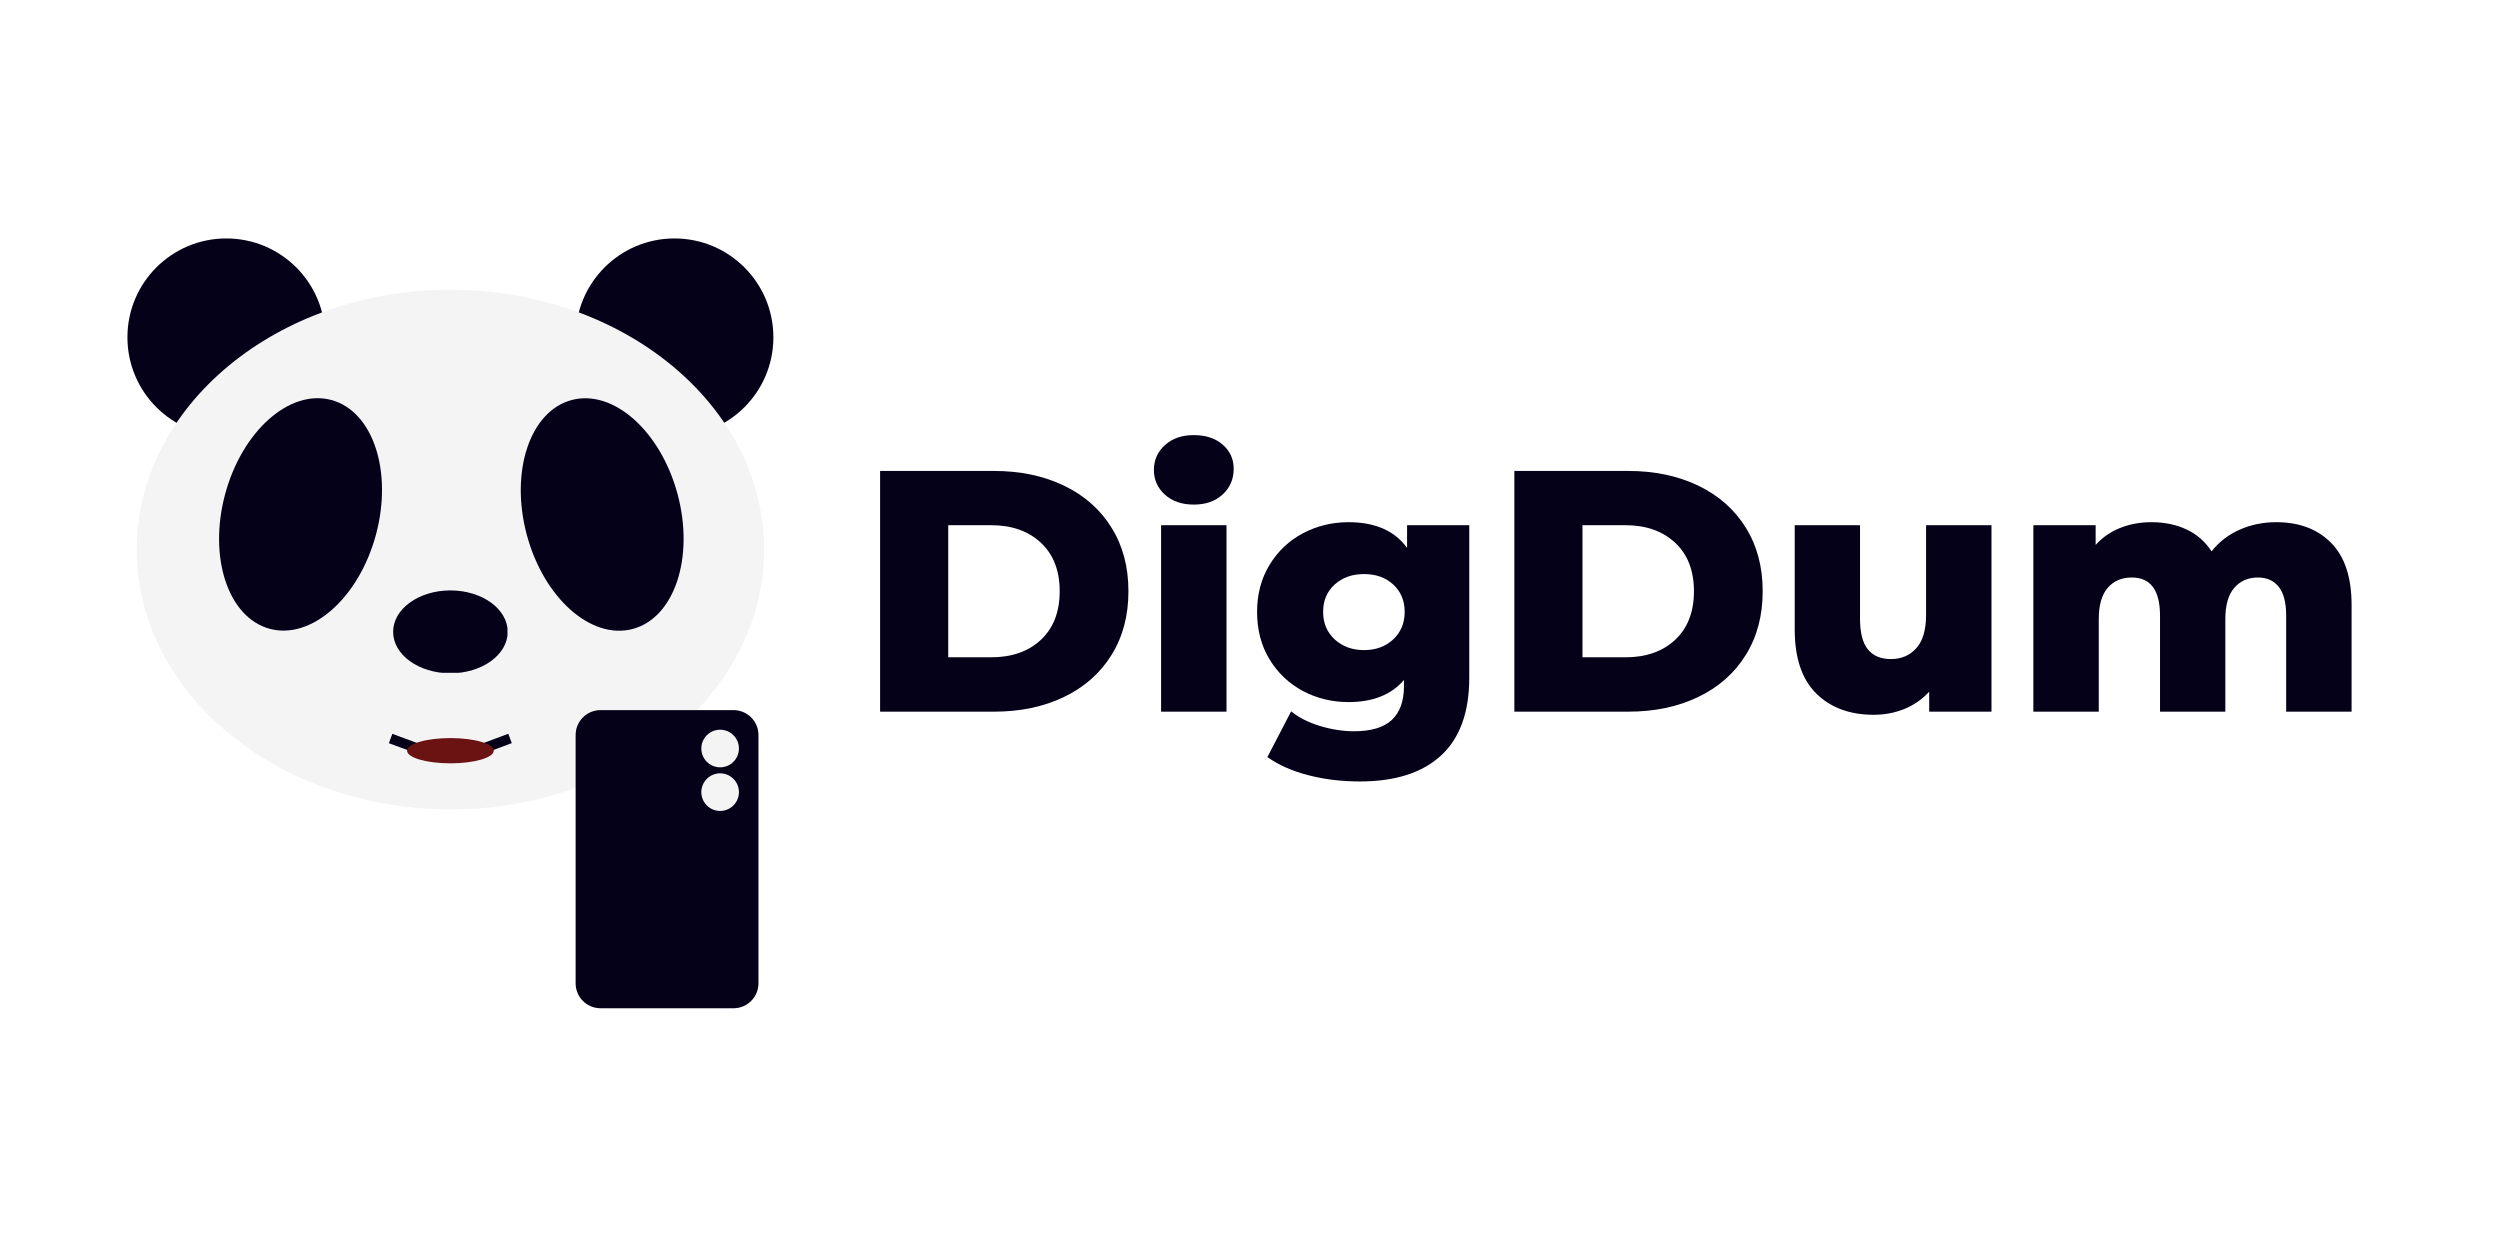
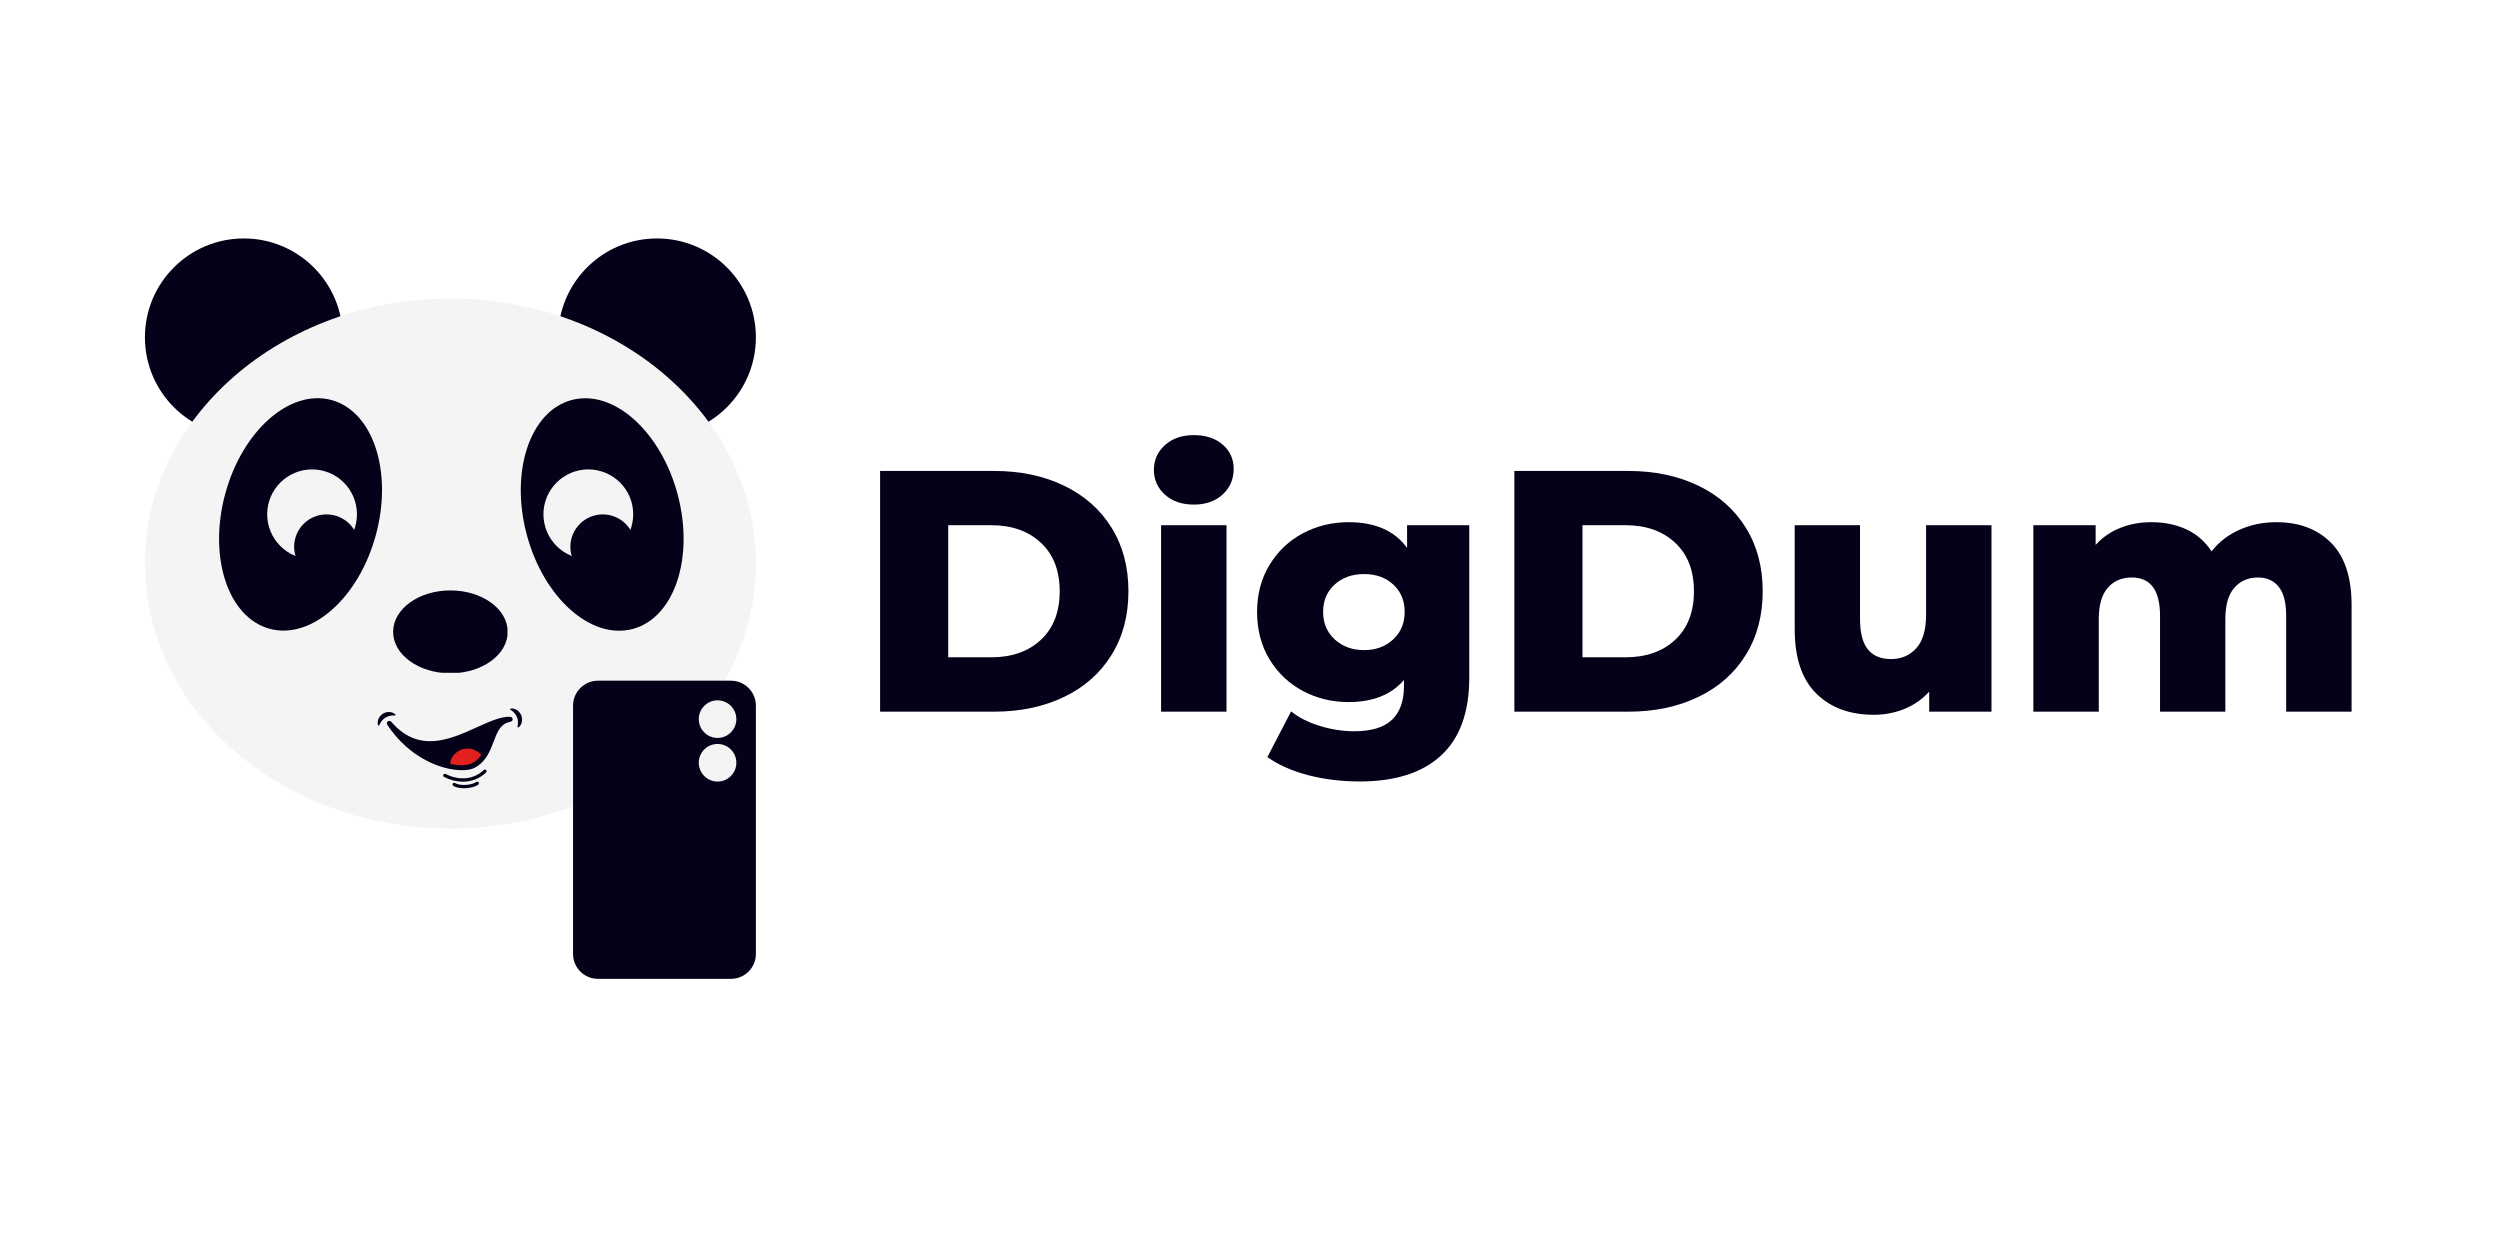
<svg xmlns="http://www.w3.org/2000/svg" width="500" zoomAndPan="magnify" viewBox="0 0 375 187.5" height="250" preserveAspectRatio="xMidYMid meet" version="1.0">
  <defs>
    <g />
-     <clipPath id="1f40002cd5">
-       <path d="M 19.113 35.766 L 48.781 35.766 L 48.781 65.43 L 19.113 65.43 Z M 19.113 35.766 " clip-rule="nonzero" />
+     <clipPath id="b05aabf1b9">
+       <path d="M 21.738 35.766 L 51.406 35.766 L 51.406 65.43 L 21.738 65.43 Z M 21.738 35.766 " clip-rule="nonzero" />
    </clipPath>
-     <clipPath id="05e090de6d">
-       <path d="M 33.945 35.766 C 25.754 35.766 19.113 42.406 19.113 50.598 C 19.113 58.789 25.754 65.43 33.945 65.43 C 42.141 65.43 48.781 58.789 48.781 50.598 C 48.781 42.406 42.141 35.766 33.945 35.766 " clip-rule="nonzero" />
+     <clipPath id="becdc64520">
+       <path d="M 36.574 35.766 C 28.379 35.766 21.738 42.406 21.738 50.598 C 21.738 58.789 28.379 65.43 36.574 65.43 C 44.766 65.43 51.406 58.789 51.406 50.598 C 51.406 42.406 44.766 35.766 36.574 35.766 " clip-rule="nonzero" />
    </clipPath>
-     <clipPath id="c48b609ad3">
-       <path d="M 86.344 35.766 L 116.008 35.766 L 116.008 65.43 L 86.344 65.43 Z M 86.344 35.766 " clip-rule="nonzero" />
+     <clipPath id="cf9ac0f0fd">
+       <path d="M 83.719 35.766 L 113.383 35.766 L 113.383 65.43 L 83.719 65.43 Z M 83.719 35.766 " clip-rule="nonzero" />
    </clipPath>
-     <clipPath id="ae8eda1688">
-       <path d="M 101.176 35.766 C 92.984 35.766 86.344 42.406 86.344 50.598 C 86.344 58.789 92.984 65.43 101.176 65.43 C 109.367 65.43 116.008 58.789 116.008 50.598 C 116.008 42.406 109.367 35.766 101.176 35.766 " clip-rule="nonzero" />
+     <clipPath id="ab739fb6f5">
+       <path d="M 98.551 35.766 C 90.359 35.766 83.719 42.406 83.719 50.598 C 83.719 58.789 90.359 65.43 98.551 65.43 C 106.742 65.43 113.383 58.789 113.383 50.598 C 113.383 42.406 106.742 35.766 98.551 35.766 " clip-rule="nonzero" />
    </clipPath>
-     <clipPath id="d34b145141">
-       <path d="M 20.508 43.457 L 114.945 43.457 L 114.945 121.613 L 20.508 121.613 Z M 20.508 43.457 " clip-rule="nonzero" />
+     <clipPath id="b9b8f417f5">
+       <path d="M 21.738 44.781 L 113.734 44.781 L 113.734 124.562 L 21.738 124.562 Z M 21.738 44.781 " clip-rule="nonzero" />
    </clipPath>
-     <clipPath id="30d7e42947">
-       <path d="M 67.562 43.457 C 41.574 43.457 20.508 60.906 20.508 82.434 C 20.508 103.961 41.574 121.41 67.562 121.41 C 93.551 121.41 114.617 103.961 114.617 82.434 C 114.617 60.906 93.551 43.457 67.562 43.457 " clip-rule="nonzero" />
+     <clipPath id="4d3a509e63">
+       <path d="M 67.562 44.781 C 42.254 44.781 21.738 62.578 21.738 84.535 C 21.738 106.488 42.254 124.285 67.562 124.285 C 92.867 124.285 113.383 106.488 113.383 84.535 C 113.383 62.578 92.867 44.781 67.562 44.781 " clip-rule="nonzero" />
    </clipPath>
-     <clipPath id="82f07d5e48">
+     <clipPath id="e8ab720679">
      <path d="M 78 59 L 103 59 L 103 95 L 78 95 Z M 78 59 " clip-rule="nonzero" />
    </clipPath>
-     <clipPath id="ce2c6c29f0">
+     <clipPath id="53499b0016">
      <path d="M 74.43 63.023 L 97.238 56.934 L 106.477 91.543 L 83.668 97.633 Z M 74.43 63.023 " clip-rule="nonzero" />
    </clipPath>
-     <clipPath id="4eeb16ad44">
+     <clipPath id="9374cd908e">
      <path d="M 85.746 60.004 C 79.496 61.672 76.48 70.711 79.012 80.195 C 81.543 89.68 88.66 96.012 94.91 94.344 C 101.164 92.676 104.176 83.637 101.645 74.152 C 99.113 64.672 91.996 58.336 85.746 60.004 " clip-rule="nonzero" />
    </clipPath>
-     <clipPath id="ca0b3ee09a">
+     <clipPath id="fda72e935b">
      <path d="M 32 59 L 58 59 L 58 95 L 32 95 Z M 32 59 " clip-rule="nonzero" />
    </clipPath>
-     <clipPath id="37a7fb1505">
+     <clipPath id="ba60d3ddc1">
      <path d="M 38.395 56.953 L 61.191 63.094 L 51.871 97.684 L 29.074 91.539 Z M 38.395 56.953 " clip-rule="nonzero" />
    </clipPath>
-     <clipPath id="31e3d8c87f">
+     <clipPath id="c3b6cb0812">
      <path d="M 49.707 60 C 43.461 58.316 36.324 64.637 33.773 74.113 C 31.219 83.59 34.211 92.637 40.457 94.32 C 46.703 96.004 53.84 89.684 56.391 80.207 C 58.945 70.73 55.953 61.684 49.707 60 " clip-rule="nonzero" />
    </clipPath>
-     <clipPath id="9477fd5b2a">
+     <clipPath id="dff819dd9c">
      <path d="M 58.969 88.562 L 76.309 88.562 L 76.309 101 L 58.969 101 Z M 58.969 88.562 " clip-rule="nonzero" />
    </clipPath>
-     <clipPath id="3551efa5b1">
+     <clipPath id="b5faf8b999">
      <path d="M 67.562 88.562 C 62.816 88.562 58.969 91.344 58.969 94.777 C 58.969 98.211 62.816 100.992 67.562 100.992 C 72.309 100.992 76.156 98.211 76.156 94.777 C 76.156 91.344 72.309 88.562 67.562 88.562 " clip-rule="nonzero" />
    </clipPath>
-     <clipPath id="355f8fa20b">
-       <path d="M 86.344 106.516 L 114 106.516 L 114 151.305 L 86.344 151.305 Z M 86.344 106.516 " clip-rule="nonzero" />
+     <clipPath id="17b40e09e4">
+       <path d="M 85.957 102.105 L 113.828 102.105 L 113.828 146.898 L 85.957 146.898 Z M 85.957 102.105 " clip-rule="nonzero" />
    </clipPath>
-     <clipPath id="43735bd58d">
-       <path d="M 90.082 106.516 L 110.027 106.516 C 112.094 106.516 113.77 108.188 113.77 110.254 L 113.77 147.496 C 113.77 149.562 112.094 151.238 110.027 151.238 L 90.082 151.238 C 88.02 151.238 86.344 149.562 86.344 147.496 L 86.344 110.254 C 86.344 108.188 88.02 106.516 90.082 106.516 " clip-rule="nonzero" />
+     <clipPath id="bf6b854780">
+       <path d="M 89.699 102.105 L 109.645 102.105 C 111.711 102.105 113.383 103.781 113.383 105.848 L 113.383 143.09 C 113.383 145.156 111.711 146.828 109.645 146.828 L 89.699 146.828 C 87.633 146.828 85.957 145.156 85.957 143.09 L 85.957 105.848 C 85.957 103.781 87.633 102.105 89.699 102.105 " clip-rule="nonzero" />
    </clipPath>
-     <clipPath id="553614522e">
-       <path d="M 105.199 109.457 L 110.84 109.457 L 110.84 115.098 L 105.199 115.098 Z M 105.199 109.457 " clip-rule="nonzero" />
+     <clipPath id="6e2bd9beb5">
+       <path d="M 104.816 105.051 L 110.453 105.051 L 110.453 110.691 L 104.816 110.691 Z M 104.816 105.051 " clip-rule="nonzero" />
    </clipPath>
-     <clipPath id="fe44e593fd">
-       <path d="M 108.02 109.457 C 106.461 109.457 105.199 110.723 105.199 112.277 C 105.199 113.836 106.461 115.098 108.02 115.098 C 109.578 115.098 110.84 113.836 110.84 112.277 C 110.84 110.723 109.578 109.457 108.02 109.457 " clip-rule="nonzero" />
+     <clipPath id="6e628f36ee">
+       <path d="M 107.633 105.051 C 106.078 105.051 104.816 106.312 104.816 107.871 C 104.816 109.426 106.078 110.691 107.633 110.691 C 109.191 110.691 110.453 109.426 110.453 107.871 C 110.453 106.312 109.191 105.051 107.633 105.051 " clip-rule="nonzero" />
    </clipPath>
-     <clipPath id="42574a98b3">
-       <path d="M 105.199 116 L 110.84 116 L 110.84 121.641 L 105.199 121.641 Z M 105.199 116 " clip-rule="nonzero" />
+     <clipPath id="6a082895b9">
+       <path d="M 104.816 111.594 L 110.453 111.594 L 110.453 117.234 L 104.816 117.234 Z M 104.816 111.594 " clip-rule="nonzero" />
    </clipPath>
-     <clipPath id="d75aae12f7">
-       <path d="M 108.02 116 C 106.461 116 105.199 117.266 105.199 118.82 C 105.199 120.379 106.461 121.641 108.02 121.641 C 109.578 121.641 110.84 120.379 110.84 118.82 C 110.84 117.266 109.578 116 108.02 116 " clip-rule="nonzero" />
+     <clipPath id="725a62697f">
+       <path d="M 107.633 111.594 C 106.078 111.594 104.816 112.855 104.816 114.414 C 104.816 115.969 106.078 117.234 107.633 117.234 C 109.191 117.234 110.453 115.969 110.453 114.414 C 110.453 112.855 109.191 111.594 107.633 111.594 " clip-rule="nonzero" />
    </clipPath>
-     <clipPath id="a32a68045b">
-       <path d="M 61.062 110.711 L 74.09 110.711 L 74.09 114.621 L 61.062 114.621 Z M 61.062 110.711 " clip-rule="nonzero" />
+     <clipPath id="c2230a06e5">
+       <path d="M 40.078 70.41 L 53.543 70.41 L 53.543 83.875 L 40.078 83.875 Z M 40.078 70.41 " clip-rule="nonzero" />
    </clipPath>
-     <clipPath id="554cd13f11">
-       <path d="M 67.562 110.711 C 63.973 110.711 61.062 111.559 61.062 112.605 C 61.062 113.652 63.973 114.5 67.562 114.5 C 71.152 114.5 74.062 113.652 74.062 112.605 C 74.062 111.559 71.152 110.711 67.562 110.711 " clip-rule="nonzero" />
+     <clipPath id="8b421fe51c">
+       <path d="M 44.117 77.16 L 53.84 77.16 L 53.84 86.883 L 44.117 86.883 Z M 44.117 77.16 " clip-rule="nonzero" />
+     </clipPath>
+     <clipPath id="26508fb3b6">
+       <path d="M 56.641 106.273 L 78.336 106.273 L 78.336 118.242 L 56.641 118.242 Z M 56.641 106.273 " clip-rule="nonzero" />
+     </clipPath>
+     <clipPath id="b8ecd792b2">
+       <path d="M 81.516 70.41 L 94.98 70.41 L 94.98 83.875 L 81.516 83.875 Z M 81.516 70.41 " clip-rule="nonzero" />
+     </clipPath>
+     <clipPath id="1735b5e841">
+       <path d="M 85.555 77.16 L 95.277 77.16 L 95.277 86.883 L 85.555 86.883 Z M 85.555 77.16 " clip-rule="nonzero" />
    </clipPath>
  </defs>
-   <g clip-path="url(#1f40002cd5)">
-     <g clip-path="url(#05e090de6d)">
-       <path fill="#050119" d="M 19.113 35.766 L 48.781 35.766 L 48.781 65.43 L 19.113 65.43 Z M 19.113 35.766 " fill-opacity="1" fill-rule="nonzero" />
+   <g clip-path="url(#b05aabf1b9)">
+     <g clip-path="url(#becdc64520)">
+       <path fill="#050119" d="M 21.738 35.766 L 51.406 35.766 L 51.406 65.43 L 21.738 65.43 Z M 21.738 35.766 " fill-opacity="1" fill-rule="nonzero" />
    </g>
  </g>
-   <g clip-path="url(#c48b609ad3)">
-     <g clip-path="url(#ae8eda1688)">
-       <path fill="#050119" d="M 86.344 35.766 L 116.008 35.766 L 116.008 65.43 L 86.344 65.43 Z M 86.344 35.766 " fill-opacity="1" fill-rule="nonzero" />
+   <g clip-path="url(#cf9ac0f0fd)">
+     <g clip-path="url(#ab739fb6f5)">
+       <path fill="#050119" d="M 83.719 35.766 L 113.383 35.766 L 113.383 65.43 L 83.719 65.43 Z M 83.719 35.766 " fill-opacity="1" fill-rule="nonzero" />
    </g>
  </g>
-   <g clip-path="url(#d34b145141)">
-     <g clip-path="url(#30d7e42947)">
-       <path fill="#f4f4f4" d="M 20.508 43.457 L 114.945 43.457 L 114.945 121.613 L 20.508 121.613 Z M 20.508 43.457 " fill-opacity="1" fill-rule="nonzero" />
+   <g clip-path="url(#b9b8f417f5)">
+     <g clip-path="url(#4d3a509e63)">
+       <path fill="#f4f4f4" d="M 21.738 44.781 L 113.734 44.781 L 113.734 124.562 L 21.738 124.562 Z M 21.738 44.781 " fill-opacity="1" fill-rule="nonzero" />
    </g>
  </g>
-   <g clip-path="url(#82f07d5e48)">
-     <g clip-path="url(#ce2c6c29f0)">
-       <g clip-path="url(#4eeb16ad44)">
+   <g clip-path="url(#e8ab720679)">
+     <g clip-path="url(#53499b0016)">
+       <g clip-path="url(#9374cd908e)">
        <path fill="#050119" d="M 74.43 63.023 L 97.238 56.934 L 106.477 91.543 L 83.668 97.633 Z M 74.43 63.023 " fill-opacity="1" fill-rule="nonzero" />
      </g>
    </g>
  </g>
-   <g clip-path="url(#ca0b3ee09a)">
-     <g clip-path="url(#37a7fb1505)">
-       <g clip-path="url(#31e3d8c87f)">
+   <g clip-path="url(#fda72e935b)">
+     <g clip-path="url(#ba60d3ddc1)">
+       <g clip-path="url(#c3b6cb0812)">
        <path fill="#050119" d="M 38.395 56.953 L 61.191 63.094 L 51.871 97.684 L 29.074 91.539 Z M 38.395 56.953 " fill-opacity="1" fill-rule="nonzero" />
      </g>
    </g>
  </g>
-   <g clip-path="url(#9477fd5b2a)">
-     <g clip-path="url(#3551efa5b1)">
+   <g clip-path="url(#dff819dd9c)">
+     <g clip-path="url(#b5faf8b999)">
      <path fill="#050119" d="M 58.969 88.562 L 76.121 88.562 L 76.121 100.918 L 58.969 100.918 Z M 58.969 88.562 " fill-opacity="1" fill-rule="nonzero" />
    </g>
  </g>
-   <g clip-path="url(#355f8fa20b)">
-     <g clip-path="url(#43735bd58d)">
-       <path fill="#050119" d="M 86.344 106.516 L 114.211 106.516 L 114.211 151.305 L 86.344 151.305 Z M 86.344 106.516 " fill-opacity="1" fill-rule="nonzero" />
+   <g clip-path="url(#17b40e09e4)">
+     <g clip-path="url(#bf6b854780)">
+       <path fill="#050119" d="M 85.957 102.105 L 113.828 102.105 L 113.828 146.898 L 85.957 146.898 Z M 85.957 102.105 " fill-opacity="1" fill-rule="nonzero" />
    </g>
  </g>
-   <g clip-path="url(#553614522e)">
-     <g clip-path="url(#fe44e593fd)">
-       <path fill="#f4f4f4" d="M 105.199 109.457 L 110.84 109.457 L 110.84 115.098 L 105.199 115.098 Z M 105.199 109.457 " fill-opacity="1" fill-rule="nonzero" />
+   <g clip-path="url(#6e2bd9beb5)">
+     <g clip-path="url(#6e628f36ee)">
+       <path fill="#f4f4f4" d="M 104.816 105.051 L 110.453 105.051 L 110.453 110.691 L 104.816 110.691 Z M 104.816 105.051 " fill-opacity="1" fill-rule="nonzero" />
    </g>
  </g>
-   <g clip-path="url(#42574a98b3)">
-     <g clip-path="url(#d75aae12f7)">
-       <path fill="#f4f4f4" d="M 105.199 116 L 110.84 116 L 110.84 121.641 L 105.199 121.641 Z M 105.199 116 " fill-opacity="1" fill-rule="nonzero" />
+   <g clip-path="url(#6a082895b9)">
+     <g clip-path="url(#725a62697f)">
+       <path fill="#f4f4f4" d="M 104.816 111.594 L 110.453 111.594 L 110.453 117.234 L 104.816 117.234 Z M 104.816 111.594 " fill-opacity="1" fill-rule="nonzero" />
    </g>
  </g>
+   <g clip-path="url(#c2230a06e5)">
+     <path fill="#f4f4f4" d="M 53.543 77.145 C 53.543 77.586 53.5 78.023 53.414 78.457 C 53.328 78.891 53.199 79.312 53.031 79.719 C 52.863 80.129 52.652 80.516 52.41 80.883 C 52.164 81.25 51.883 81.59 51.57 81.902 C 51.258 82.215 50.918 82.496 50.551 82.742 C 50.184 82.984 49.797 83.191 49.387 83.363 C 48.98 83.531 48.559 83.66 48.125 83.746 C 47.691 83.832 47.254 83.875 46.812 83.875 C 46.367 83.875 45.93 83.832 45.496 83.746 C 45.062 83.66 44.645 83.531 44.234 83.363 C 43.828 83.191 43.438 82.984 43.07 82.742 C 42.703 82.496 42.363 82.215 42.051 81.902 C 41.738 81.59 41.461 81.25 41.215 80.883 C 40.969 80.516 40.762 80.129 40.59 79.719 C 40.422 79.312 40.293 78.891 40.207 78.457 C 40.121 78.023 40.078 77.586 40.078 77.145 C 40.078 76.699 40.121 76.262 40.207 75.828 C 40.293 75.395 40.422 74.977 40.59 74.566 C 40.762 74.156 40.969 73.77 41.215 73.402 C 41.461 73.035 41.738 72.695 42.051 72.383 C 42.363 72.07 42.703 71.789 43.07 71.547 C 43.438 71.301 43.828 71.094 44.234 70.922 C 44.645 70.754 45.062 70.625 45.496 70.539 C 45.93 70.453 46.367 70.41 46.812 70.41 C 47.254 70.41 47.691 70.453 48.125 70.539 C 48.559 70.625 48.98 70.754 49.387 70.922 C 49.797 71.094 50.184 71.301 50.551 71.547 C 50.918 71.789 51.258 72.07 51.57 72.383 C 51.883 72.695 52.164 73.035 52.41 73.402 C 52.652 73.77 52.863 74.156 53.031 74.566 C 53.199 74.977 53.328 75.395 53.414 75.828 C 53.5 76.262 53.543 76.699 53.543 77.145 Z M 53.543 77.145 " fill-opacity="1" fill-rule="nonzero" />
+   </g>
+   <g clip-path="url(#8b421fe51c)">
+     <path fill="#050119" d="M 53.84 82.02 C 53.84 82.34 53.809 82.656 53.746 82.969 C 53.684 83.281 53.594 83.586 53.473 83.883 C 53.348 84.176 53.199 84.457 53.023 84.723 C 52.844 84.988 52.645 85.234 52.418 85.457 C 52.191 85.684 51.945 85.887 51.68 86.062 C 51.414 86.242 51.133 86.391 50.84 86.512 C 50.543 86.637 50.242 86.727 49.926 86.789 C 49.613 86.852 49.297 86.883 48.98 86.883 C 48.66 86.883 48.344 86.852 48.031 86.789 C 47.719 86.727 47.414 86.637 47.117 86.512 C 46.824 86.391 46.543 86.242 46.277 86.062 C 46.012 85.887 45.766 85.684 45.543 85.457 C 45.316 85.234 45.113 84.988 44.938 84.723 C 44.758 84.457 44.609 84.176 44.488 83.883 C 44.363 83.586 44.273 83.281 44.211 82.969 C 44.148 82.656 44.117 82.34 44.117 82.02 C 44.117 81.703 44.148 81.387 44.211 81.074 C 44.273 80.758 44.363 80.457 44.488 80.16 C 44.609 79.867 44.758 79.586 44.938 79.32 C 45.113 79.055 45.316 78.809 45.543 78.582 C 45.766 78.355 46.012 78.156 46.277 77.977 C 46.543 77.801 46.824 77.652 47.117 77.527 C 47.414 77.406 47.719 77.316 48.031 77.254 C 48.344 77.191 48.66 77.16 48.98 77.16 C 49.297 77.16 49.613 77.191 49.926 77.254 C 50.242 77.316 50.543 77.406 50.84 77.527 C 51.133 77.652 51.414 77.801 51.68 77.977 C 51.945 78.156 52.191 78.355 52.418 78.582 C 52.645 78.809 52.844 79.055 53.023 79.32 C 53.199 79.586 53.348 79.867 53.473 80.16 C 53.594 80.457 53.684 80.758 53.746 81.074 C 53.809 81.387 53.84 81.703 53.84 82.02 Z M 53.84 82.02 " fill-opacity="1" fill-rule="nonzero" />
+   </g>
+   <g clip-path="url(#26508fb3b6)">
+     <path fill="#050119" d="M 71.441 117.297 C 70.797 117.766 69.07 117.934 68.254 117.457 C 68.137 117.387 67.984 117.426 67.914 117.547 C 67.844 117.668 67.883 117.82 68.004 117.891 C 68.418 118.133 69.004 118.242 69.602 118.242 C 70.426 118.242 71.277 118.035 71.734 117.703 C 71.848 117.621 71.871 117.465 71.789 117.352 C 71.707 117.238 71.551 117.215 71.441 117.297 Z M 72.922 115.512 C 72.828 115.41 72.668 115.406 72.57 115.5 C 70.785 117.199 68.441 116.922 66.84 116.098 C 66.719 116.035 66.566 116.082 66.504 116.207 C 66.441 116.328 66.488 116.48 66.613 116.543 C 67.43 116.965 68.422 117.254 69.449 117.254 C 70.629 117.254 71.859 116.871 72.914 115.867 C 73.012 115.77 73.016 115.613 72.922 115.512 Z M 76.543 107.523 C 75.16 107.449 73.508 108.199 71.59 109.066 C 67.469 110.93 62.801 113.043 58.688 108.262 C 58.555 108.105 58.316 108.086 58.16 108.223 C 58.004 108.359 57.988 108.594 58.121 108.754 C 60.832 112.828 64.52 114.73 67.383 115.32 C 69.094 115.676 70.508 115.559 71.238 115.152 C 71.945 114.762 72.461 114.254 72.859 113.691 C 74.355 111.59 74.246 108.711 76.504 108.277 C 76.707 108.238 76.887 108.129 76.898 107.922 C 76.91 107.715 76.75 107.535 76.543 107.523 Z M 56.992 108.574 C 57.012 108.539 57.027 108.504 57.043 108.473 L 57.102 108.375 C 57.133 108.309 57.18 108.254 57.219 108.195 C 57.305 108.082 57.391 107.98 57.488 107.891 C 57.586 107.801 57.688 107.719 57.797 107.648 C 58.02 107.512 58.266 107.414 58.539 107.363 L 58.59 107.355 L 58.645 107.348 C 58.68 107.344 58.715 107.336 58.75 107.332 C 58.824 107.332 58.898 107.32 58.977 107.324 C 59.051 107.324 59.129 107.328 59.211 107.332 C 59.215 107.332 59.215 107.332 59.215 107.332 C 59.312 107.34 59.367 107.223 59.297 107.156 C 59.227 107.094 59.152 107.043 59.07 106.996 C 58.992 106.945 58.906 106.914 58.82 106.879 C 58.773 106.863 58.727 106.855 58.684 106.84 L 58.613 106.824 C 58.59 106.82 58.566 106.816 58.543 106.812 C 58.164 106.758 57.758 106.852 57.43 107.059 C 57.262 107.164 57.117 107.301 56.996 107.449 C 56.875 107.605 56.785 107.777 56.723 107.961 C 56.711 108.008 56.699 108.055 56.691 108.098 C 56.684 108.121 56.68 108.145 56.676 108.168 C 56.672 108.191 56.668 108.215 56.668 108.238 C 56.66 108.285 56.656 108.332 56.652 108.379 C 56.652 108.426 56.652 108.473 56.656 108.516 C 56.664 108.59 56.676 108.664 56.691 108.738 C 56.719 108.848 56.871 108.859 56.914 108.754 C 56.938 108.691 56.965 108.629 56.992 108.574 Z M 77.664 108.777 C 77.672 108.738 77.68 108.703 77.684 108.664 L 77.691 108.555 C 77.703 108.484 77.695 108.41 77.699 108.34 C 77.695 108.199 77.684 108.066 77.656 107.934 C 77.629 107.805 77.594 107.68 77.543 107.559 C 77.441 107.316 77.301 107.094 77.105 106.895 L 77.07 106.855 L 77.031 106.816 C 77.004 106.793 76.98 106.77 76.953 106.746 C 76.895 106.703 76.84 106.648 76.773 106.605 C 76.715 106.559 76.648 106.52 76.578 106.477 C 76.574 106.477 76.574 106.473 76.574 106.473 C 76.492 106.426 76.516 106.297 76.613 106.285 C 76.703 106.273 76.793 106.273 76.887 106.281 C 76.98 106.289 77.07 106.312 77.16 106.336 C 77.207 106.348 77.25 106.367 77.293 106.383 L 77.359 106.41 C 77.379 106.422 77.402 106.434 77.422 106.445 C 77.762 106.617 78.039 106.93 78.188 107.293 C 78.262 107.473 78.301 107.668 78.312 107.863 C 78.324 108.059 78.293 108.254 78.238 108.438 C 78.223 108.48 78.203 108.527 78.188 108.57 C 78.176 108.59 78.168 108.613 78.16 108.637 C 78.148 108.656 78.137 108.676 78.125 108.699 C 78.102 108.738 78.078 108.777 78.055 108.816 C 78.027 108.855 78 108.895 77.969 108.93 C 77.922 108.984 77.871 109.039 77.812 109.086 C 77.727 109.16 77.598 109.082 77.625 108.973 C 77.641 108.906 77.656 108.84 77.664 108.777 " fill-opacity="1" fill-rule="nonzero" />
+   </g>
+   <path fill="#e12020" d="M 72.191 113.246 C 71.859 113.715 71.43 114.141 70.84 114.465 C 70.23 114.801 69.051 114.902 67.625 114.605 C 67.543 114.523 67.508 114.402 67.539 114.285 C 67.797 113.301 68.609 112.504 69.68 112.32 C 70.656 112.152 71.598 112.535 72.191 113.246 " fill-opacity="1" fill-rule="nonzero" />
  <g fill="#050119" fill-opacity="1">
    <g transform="translate(128.4058, 106.7502)">
      <g>
        <path d="M 3.609 -36.109 L 20.688 -36.109 C 24.645 -36.109 28.156 -35.367 31.219 -33.891 C 34.281 -32.41 36.648 -30.312 38.328 -27.594 C 40.016 -24.883 40.859 -21.707 40.859 -18.062 C 40.859 -14.414 40.016 -11.234 38.328 -8.516 C 36.648 -5.797 34.281 -3.695 31.219 -2.219 C 28.156 -0.738 24.645 0 20.688 0 L 3.609 0 Z M 20.281 -8.156 C 23.375 -8.156 25.859 -9.031 27.734 -10.781 C 29.609 -12.539 30.547 -14.969 30.547 -18.062 C 30.547 -21.156 29.609 -23.578 27.734 -25.328 C 25.859 -27.086 23.375 -27.969 20.281 -27.969 L 13.828 -27.969 L 13.828 -8.156 Z M 20.281 -8.156 " />
      </g>
    </g>
  </g>
  <g fill="#050119" fill-opacity="1">
    <g transform="translate(171.022, 106.7502)">
      <g>
        <path d="M 3.141 -27.969 L 12.953 -27.969 L 12.953 0 L 3.141 0 Z M 8.047 -31.062 C 6.266 -31.062 4.82 -31.555 3.719 -32.547 C 2.613 -33.547 2.062 -34.785 2.062 -36.266 C 2.062 -37.742 2.613 -38.984 3.719 -39.984 C 4.82 -40.984 6.266 -41.484 8.047 -41.484 C 9.836 -41.484 11.281 -41.008 12.375 -40.062 C 13.477 -39.113 14.031 -37.898 14.031 -36.422 C 14.031 -34.879 13.477 -33.598 12.375 -32.578 C 11.281 -31.566 9.836 -31.062 8.047 -31.062 Z M 8.047 -31.062 " />
      </g>
    </g>
  </g>
  <g fill="#050119" fill-opacity="1">
    <g transform="translate(187.1707, 106.7502)">
      <g>
        <path d="M 33.219 -27.969 L 33.219 -5.109 C 33.219 0.086 31.805 3.984 28.984 6.578 C 26.172 9.172 22.113 10.469 16.812 10.469 C 14.062 10.469 11.484 10.156 9.078 9.531 C 6.672 8.914 4.625 8.008 2.938 6.812 L 6.5 -0.047 C 7.633 0.879 9.07 1.609 10.812 2.141 C 12.551 2.672 14.258 2.938 15.938 2.938 C 18.52 2.938 20.41 2.367 21.609 1.234 C 22.816 0.098 23.422 -1.582 23.422 -3.812 L 23.422 -4.75 C 21.523 -2.539 18.754 -1.438 15.109 -1.438 C 12.641 -1.438 10.352 -1.992 8.25 -3.109 C 6.156 -4.234 4.488 -5.816 3.25 -7.859 C 2.008 -9.91 1.391 -12.281 1.391 -14.969 C 1.391 -17.613 2.008 -19.957 3.25 -22 C 4.488 -24.051 6.156 -25.633 8.25 -26.75 C 10.352 -27.863 12.641 -28.422 15.109 -28.422 C 19.109 -28.422 22.035 -27.133 23.891 -24.562 L 23.891 -27.969 Z M 17.438 -9.234 C 19.188 -9.234 20.641 -9.766 21.797 -10.828 C 22.953 -11.898 23.531 -13.281 23.531 -14.969 C 23.531 -16.645 22.961 -18.008 21.828 -19.062 C 20.691 -20.113 19.227 -20.641 17.438 -20.641 C 15.645 -20.641 14.172 -20.113 13.016 -19.062 C 11.867 -18.008 11.297 -16.645 11.297 -14.969 C 11.297 -13.281 11.879 -11.898 13.047 -10.828 C 14.223 -9.766 15.688 -9.234 17.438 -9.234 Z M 17.438 -9.234 " />
      </g>
    </g>
  </g>
  <g fill="#050119" fill-opacity="1">
    <g transform="translate(223.5441, 106.7502)">
      <g>
        <path d="M 3.609 -36.109 L 20.688 -36.109 C 24.645 -36.109 28.156 -35.367 31.219 -33.891 C 34.281 -32.41 36.648 -30.312 38.328 -27.594 C 40.016 -24.883 40.859 -21.707 40.859 -18.062 C 40.859 -14.414 40.016 -11.234 38.328 -8.516 C 36.648 -5.797 34.281 -3.695 31.219 -2.219 C 28.156 -0.738 24.645 0 20.688 0 L 3.609 0 Z M 20.281 -8.156 C 23.375 -8.156 25.859 -9.031 27.734 -10.781 C 29.609 -12.539 30.547 -14.969 30.547 -18.062 C 30.547 -21.156 29.609 -23.578 27.734 -25.328 C 25.859 -27.086 23.375 -27.969 20.281 -27.969 L 13.828 -27.969 L 13.828 -8.156 Z M 20.281 -8.156 " />
      </g>
    </g>
  </g>
  <g fill="#050119" fill-opacity="1">
    <g transform="translate(266.1603, 106.7502)">
      <g>
        <path d="M 32.562 -27.969 L 32.562 0 L 23.219 0 L 23.219 -3 C 22.188 -1.863 20.945 -1 19.5 -0.406 C 18.051 0.176 16.52 0.469 14.906 0.469 C 11.301 0.469 8.422 -0.598 6.266 -2.734 C 4.117 -4.867 3.047 -8.066 3.047 -12.328 L 3.047 -27.969 L 12.844 -27.969 L 12.844 -13.938 C 12.844 -11.832 13.238 -10.297 14.031 -9.328 C 14.82 -8.367 15.973 -7.891 17.484 -7.891 C 19.035 -7.891 20.301 -8.43 21.281 -9.516 C 22.258 -10.598 22.75 -12.258 22.75 -14.5 L 22.75 -27.969 Z M 32.562 -27.969 " />
      </g>
    </g>
  </g>
  <g fill="#050119" fill-opacity="1">
    <g transform="translate(301.8629, 106.7502)">
      <g>
        <path d="M 39.578 -28.422 C 43.016 -28.422 45.754 -27.391 47.797 -25.328 C 49.848 -23.266 50.875 -20.156 50.875 -16 L 50.875 0 L 41.062 0 L 41.062 -14.391 C 41.062 -16.348 40.691 -17.789 39.953 -18.719 C 39.211 -19.656 38.176 -20.125 36.844 -20.125 C 35.363 -20.125 34.176 -19.609 33.281 -18.578 C 32.383 -17.547 31.938 -15.977 31.938 -13.875 L 31.938 0 L 22.141 0 L 22.141 -14.391 C 22.141 -18.211 20.727 -20.125 17.906 -20.125 C 16.395 -20.125 15.191 -19.609 14.297 -18.578 C 13.398 -17.547 12.953 -15.977 12.953 -13.875 L 12.953 0 L 3.141 0 L 3.141 -27.969 L 12.484 -27.969 L 12.484 -25.016 C 13.516 -26.148 14.742 -27 16.172 -27.562 C 17.598 -28.133 19.156 -28.422 20.844 -28.422 C 22.801 -28.422 24.551 -28.062 26.094 -27.344 C 27.645 -26.625 28.906 -25.523 29.875 -24.047 C 30.977 -25.453 32.367 -26.531 34.047 -27.281 C 35.734 -28.039 37.578 -28.422 39.578 -28.422 Z M 39.578 -28.422 " />
      </g>
    </g>
  </g>
-   <path stroke-linecap="butt" transform="matrix(0.697604, -0.260573, 0.261736, 0.700718, 71.33248, 111.8987)" fill="none" stroke-linejoin="miter" d="M 0 0.998 L 7.043 1.002 " stroke="#050119" stroke-width="2" stroke-opacity="1" stroke-miterlimit="4" />
-   <path stroke-linecap="butt" transform="matrix(0.698636, 0.257794, -0.258945, 0.701755, 58.85031, 110.076)" fill="none" stroke-linejoin="miter" d="M -0.002 1 L 7.043 1.001 " stroke="#050119" stroke-width="2" stroke-opacity="1" stroke-miterlimit="4" />
-   <g clip-path="url(#a32a68045b)">
-     <g clip-path="url(#554cd13f11)">
-       <path fill="#6b1212" d="M 61.062 110.711 L 74.09 110.711 L 74.09 114.621 L 61.062 114.621 Z M 61.062 110.711 " fill-opacity="1" fill-rule="nonzero" />
-     </g>
+   <g clip-path="url(#b8ecd792b2)">
+     <path fill="#f4f4f4" d="M 94.98 77.145 C 94.98 77.586 94.938 78.023 94.852 78.457 C 94.766 78.891 94.637 79.312 94.469 79.719 C 94.301 80.129 94.09 80.516 93.848 80.883 C 93.602 81.25 93.32 81.59 93.008 81.902 C 92.695 82.215 92.355 82.496 91.988 82.742 C 91.621 82.984 91.234 83.191 90.824 83.363 C 90.418 83.531 89.996 83.66 89.562 83.746 C 89.129 83.832 88.691 83.875 88.25 83.875 C 87.805 83.875 87.367 83.832 86.934 83.746 C 86.5 83.66 86.082 83.531 85.672 83.363 C 85.266 83.191 84.875 82.984 84.508 82.742 C 84.141 82.496 83.801 82.215 83.488 81.902 C 83.176 81.59 82.898 81.25 82.652 80.883 C 82.406 80.516 82.199 80.129 82.027 79.719 C 81.859 79.312 81.73 78.891 81.645 78.457 C 81.559 78.023 81.516 77.586 81.516 77.145 C 81.516 76.699 81.559 76.262 81.645 75.828 C 81.73 75.395 81.859 74.977 82.027 74.566 C 82.199 74.156 82.406 73.77 82.652 73.402 C 82.898 73.035 83.176 72.695 83.488 72.383 C 83.801 72.07 84.141 71.789 84.508 71.547 C 84.875 71.301 85.266 71.094 85.672 70.922 C 86.082 70.754 86.5 70.625 86.934 70.539 C 87.367 70.453 87.805 70.41 88.25 70.41 C 88.691 70.41 89.129 70.453 89.562 70.539 C 89.996 70.625 90.418 70.754 90.824 70.922 C 91.234 71.094 91.621 71.301 91.988 71.547 C 92.355 71.789 92.695 72.07 93.008 72.383 C 93.32 72.695 93.602 73.035 93.848 73.402 C 94.09 73.77 94.301 74.156 94.469 74.566 C 94.637 74.977 94.766 75.395 94.852 75.828 C 94.938 76.262 94.98 76.699 94.98 77.145 Z M 94.98 77.145 " fill-opacity="1" fill-rule="nonzero" />
+   </g>
+   <g clip-path="url(#1735b5e841)">
+     <path fill="#050119" d="M 95.277 82.02 C 95.277 82.34 95.246 82.656 95.184 82.969 C 95.121 83.281 95.031 83.586 94.91 83.883 C 94.785 84.176 94.637 84.457 94.461 84.723 C 94.281 84.988 94.082 85.234 93.855 85.457 C 93.629 85.684 93.383 85.887 93.117 86.062 C 92.852 86.242 92.57 86.391 92.277 86.512 C 91.98 86.637 91.68 86.727 91.363 86.789 C 91.051 86.852 90.734 86.883 90.418 86.883 C 90.098 86.883 89.781 86.852 89.469 86.789 C 89.156 86.727 88.852 86.637 88.555 86.512 C 88.262 86.391 87.98 86.242 87.715 86.062 C 87.449 85.887 87.203 85.684 86.98 85.457 C 86.754 85.234 86.551 84.988 86.375 84.723 C 86.195 84.457 86.047 84.176 85.926 83.883 C 85.801 83.586 85.711 83.281 85.648 82.969 C 85.586 82.656 85.555 82.34 85.555 82.02 C 85.555 81.703 85.586 81.387 85.648 81.074 C 85.711 80.758 85.801 80.457 85.926 80.16 C 86.047 79.867 86.195 79.586 86.375 79.32 C 86.551 79.055 86.754 78.809 86.98 78.582 C 87.203 78.355 87.449 78.156 87.715 77.977 C 87.98 77.801 88.262 77.652 88.555 77.527 C 88.852 77.406 89.156 77.316 89.469 77.254 C 89.781 77.191 90.098 77.16 90.418 77.16 C 90.734 77.16 91.051 77.191 91.363 77.254 C 91.68 77.316 91.98 77.406 92.277 77.527 C 92.57 77.652 92.852 77.801 93.117 77.977 C 93.383 78.156 93.629 78.355 93.855 78.582 C 94.082 78.809 94.281 79.055 94.461 79.32 C 94.637 79.586 94.785 79.867 94.91 80.16 C 95.031 80.457 95.121 80.758 95.184 81.074 C 95.246 81.387 95.277 81.703 95.277 82.02 Z M 95.277 82.02 " fill-opacity="1" fill-rule="nonzero" />
  </g>
</svg>
